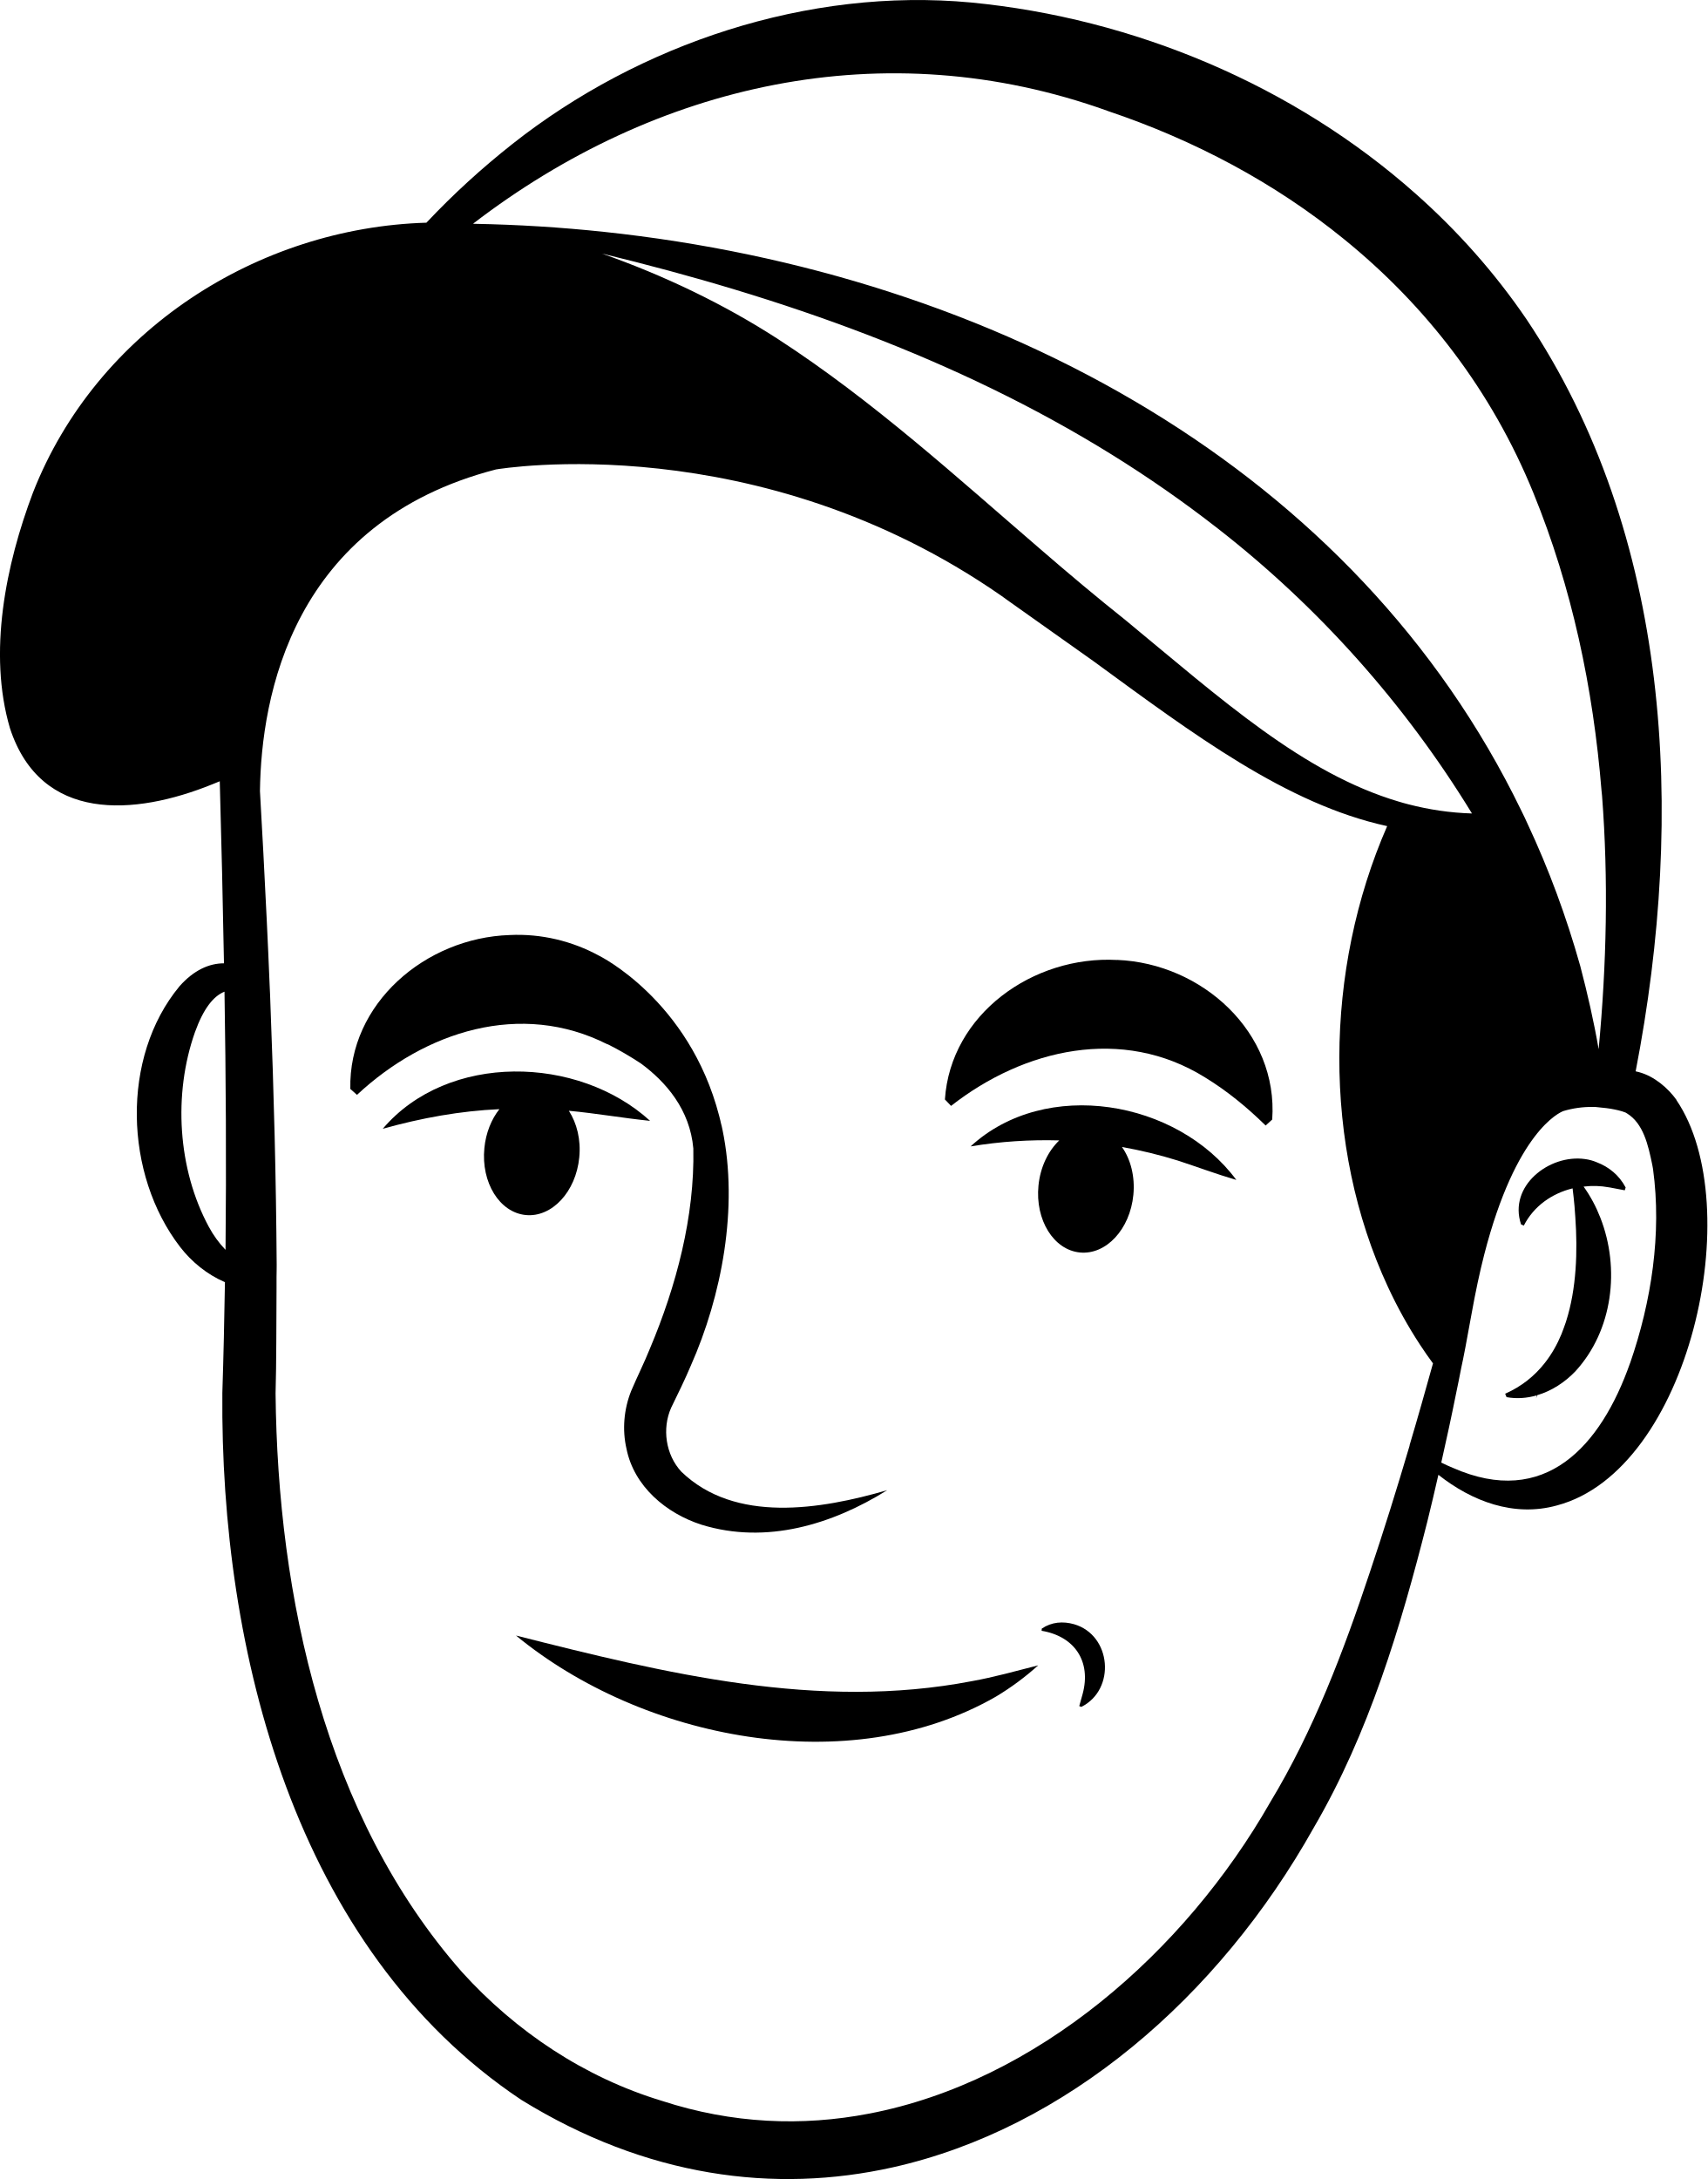
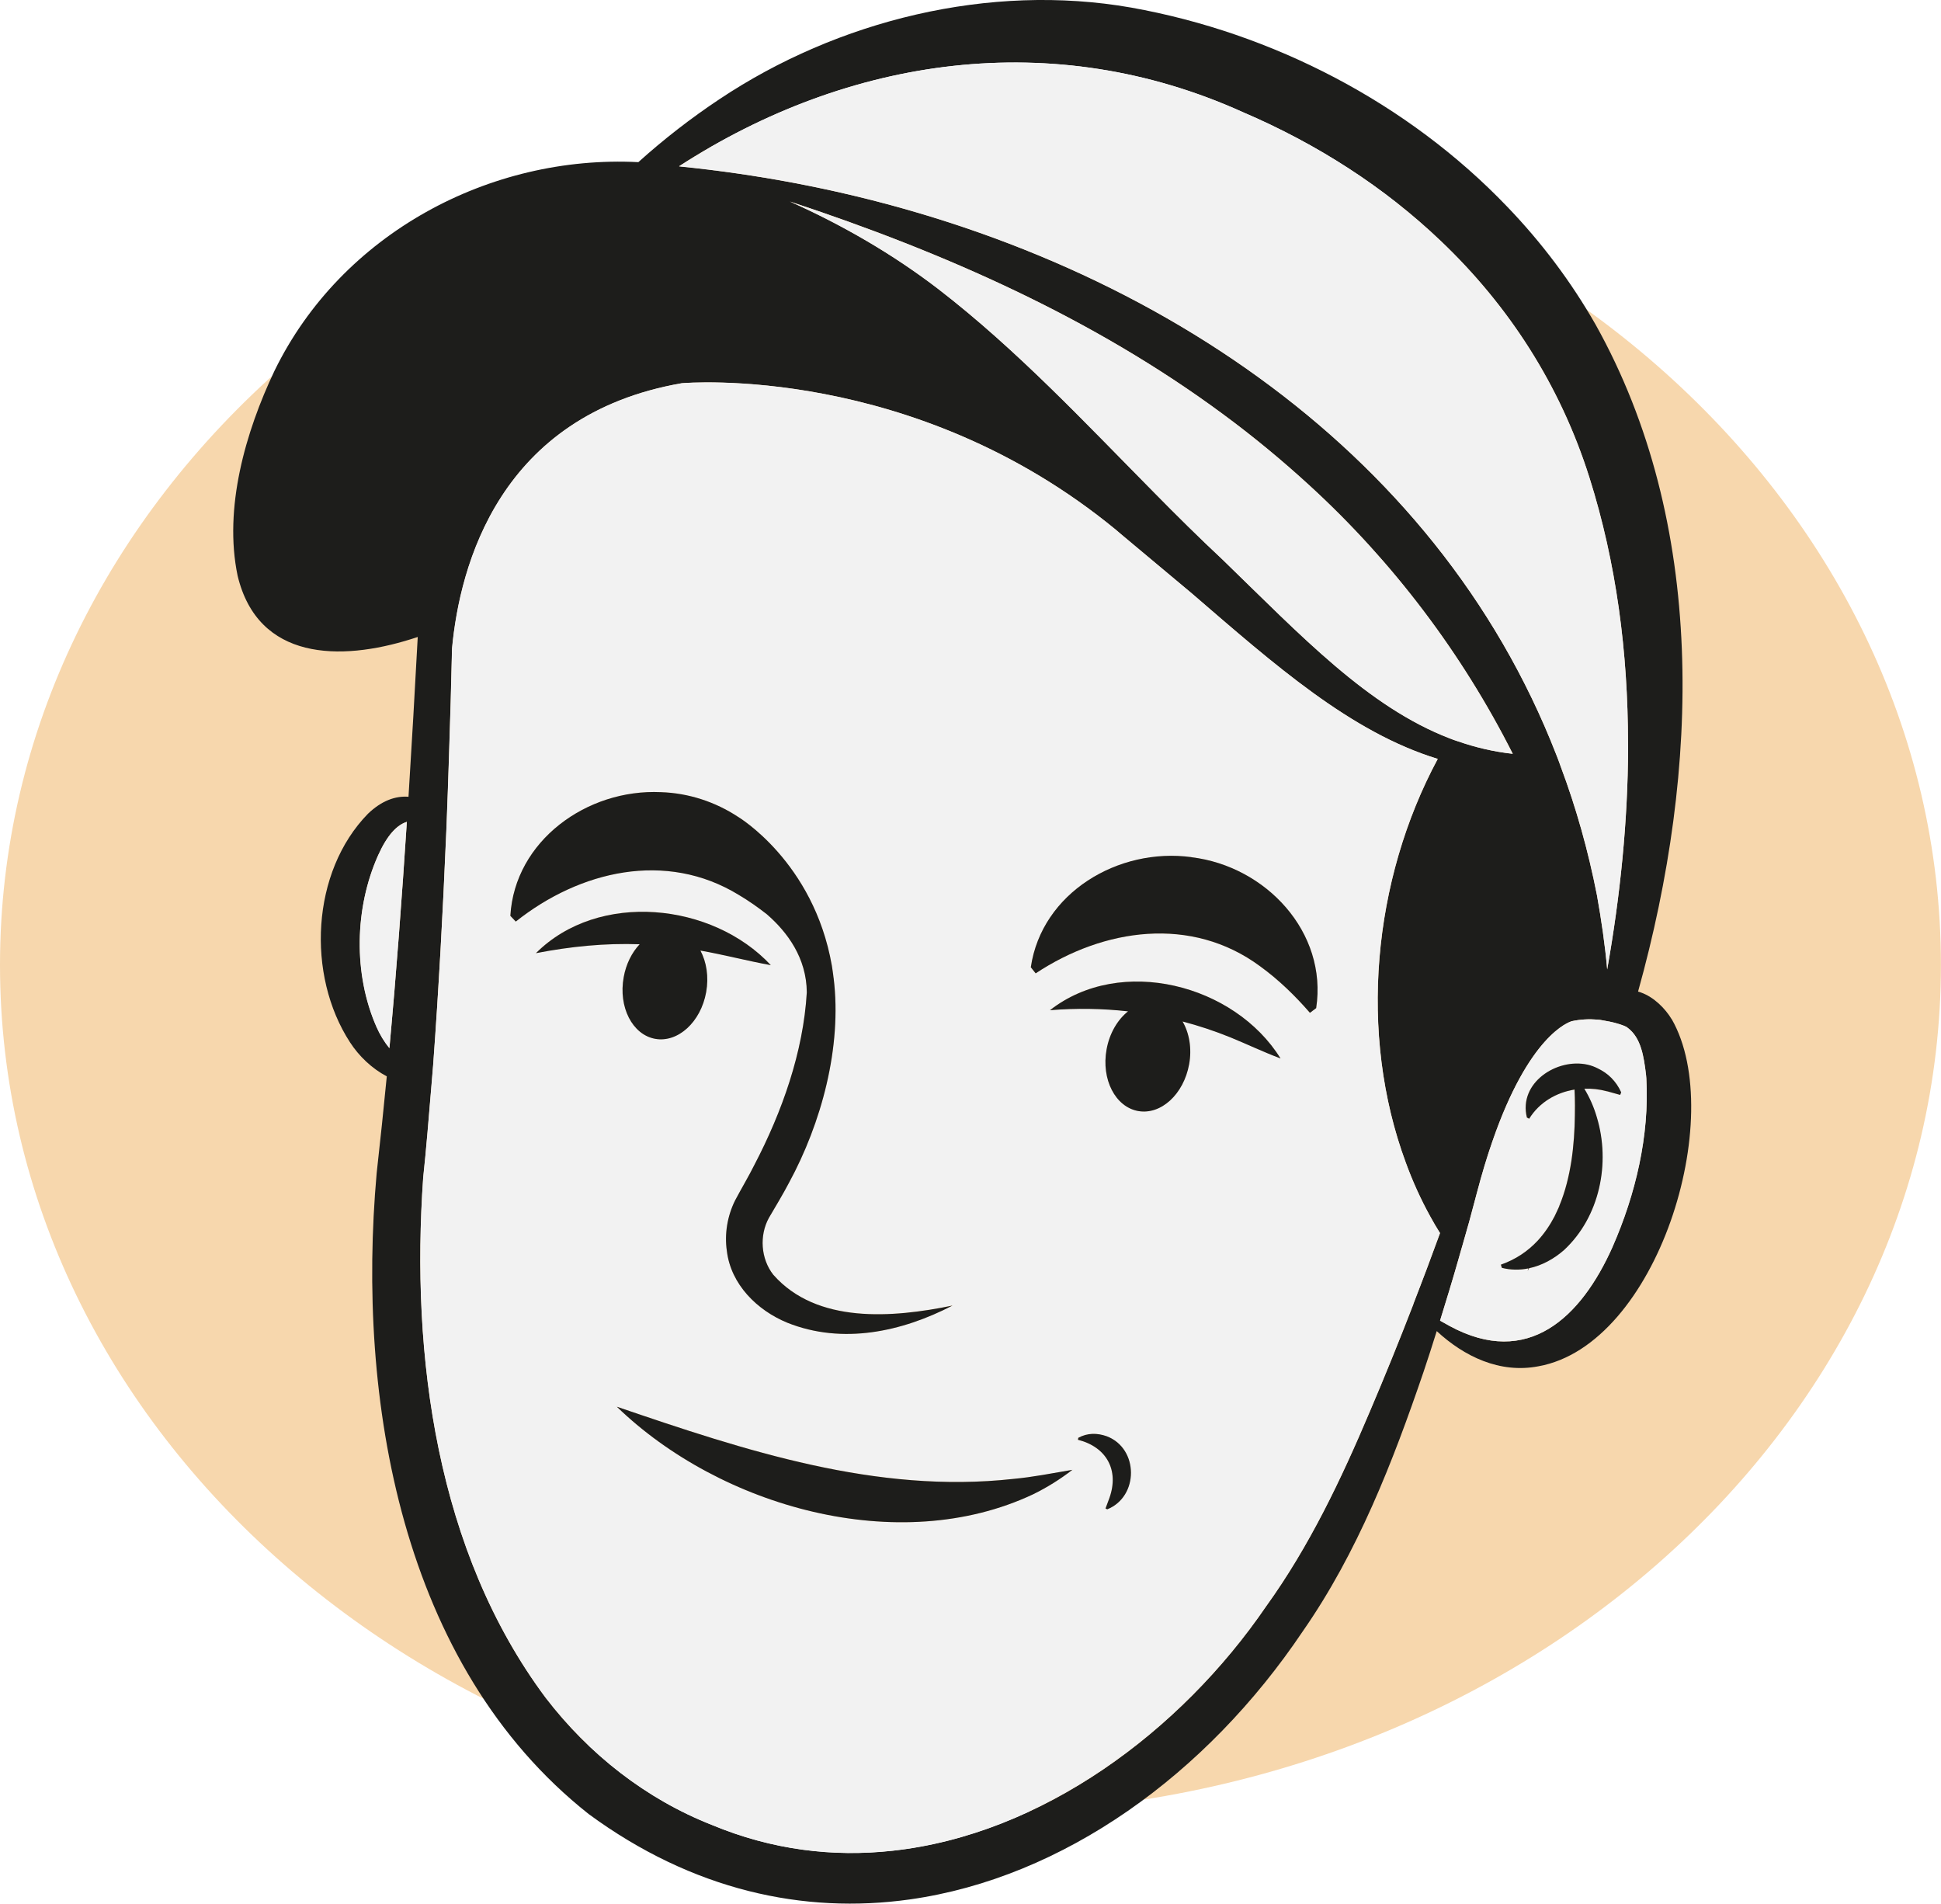
- <svg xmlns="http://www.w3.org/2000/svg" id="logo" class="logo" viewBox="0 0 230.68 294.33">
-   <g>
-     <path class="cls-1" d="m217.91,158.27c-.63-.54-1.36-.96-2.17-1.27-.52-.22-1.06-.37-1.61-.44-4.8-.68-10.38,3.62-8.63,8.83l.37.16c1.35-2.65,3.82-4.35,6.59-5.03.1.8.19,1.61.26,2.41.04.5.08.99.11,1.51h0c.32,4.53.17,9.62-1.25,14.05-.02.07-.04.15-.07.21-.17.48-.33.95-.52,1.42,0,0-.01.02-.01.03s0,.02-.01.03c-.59,1.42-1.33,2.74-2.27,3.93h0c-1.36,1.73-3.11,3.16-5.35,4.15l.19.46c1.38.25,2.76.14,4.08-.24-.03.14-.07.27-.1.41.06-.14.12-.3.18-.44,1.94-.57,3.72-1.74,5.13-3.21,5.08-5.53,6.07-13.9,3.38-20.76-.58-1.49-1.33-2.9-2.26-4.2,1.13-.14,2.29-.11,3.42.1.06,0,.13.01.19.03l1.95.37.12-.38c-.45-.84-1.02-1.55-1.7-2.12Z" />
-     <path class="cls-1" d="m226.49,148.56c-1.12-1.56-2.97-3.18-5.06-3.74-.15-.03-.29-.07-.45-.11,6.79-35.02,4.72-72.55-14.75-101.59-4.27-6.27-9.32-11.94-14.96-16.94C174.75,11.5,153.17,2.46,131.22.34c-22.09-2.07-44.84,5.58-61.97,19.09-4.13,3.26-8.04,6.82-11.64,10.65-22.76.67-44.57,14.54-53.16,36.47-3.66,9.68-6.11,21.63-3.1,31.83,4.18,12.73,16.77,11.84,27.36,7.55.34-.14.66-.27.98-.4.23,8.19.42,16.39.57,24.59-1.99,0-4.07.91-6,3.09-7.97,9.61-7.46,25.46.08,35.23,1.54,2,3.66,3.73,6.05,4.75-.08,4.99-.19,9.98-.35,14.95-.3,34.82,9.77,75.09,40.39,95.5,16.88,10.42,34.17,12.7,50.21,9.11,23.3-5.22,43.94-22.84,56.86-45.89,7.45-12.77,11.71-27.03,15.32-41.27.52-2.12,1.03-4.24,1.51-6.38,4.52,3.57,10.19,5.75,16.01,4.14,17.94-4.74,25.86-40.51,16.14-54.77Zm-196.03,20.25c-.89-.92-1.64-1.97-2.25-3.1-4.2-7.78-4.83-17.91-1.87-26.29,1.16-3.21,2.5-4.87,3.99-5.47.19,11.62.26,23.24.14,34.86ZM149.63,14.98c11.76,3.95,22.61,9.73,31.92,17.3,11.08,8.98,19.98,20.47,25.62,34.32,5.21,12.76,8.07,26.33,9.2,40.2.03.23.05.46.07.68.87,11.31.62,22.8-.46,34.24-.65-3.78-1.51-7.52-2.48-11.22-1.9-6.76-4.28-13.16-7.12-19.22-.26-.59-.54-1.16-.83-1.75-11.23-23.17-28.92-41.15-50.16-54.09-21.88-13.34-47.52-21.33-73.78-24.12-5.82-.62-11.68-.98-17.54-1.09h-.03s-.12-.02-.12-.02c24.63-18.9,55.53-26.06,85.7-15.24Zm49.22,94.9c-2.97-.09-5.79-.52-8.54-1.23-.45-.12-.89-.23-1.33-.37-12.91-3.82-23.96-13.82-36.95-24.54-3.86-3.07-7.65-6.26-11.39-9.49-11.48-9.88-22.68-20.1-35.47-28.41-7.38-4.78-15.5-8.65-23.85-11.59,24.24,5.87,47.87,14.11,68.94,27.19,4.88,3.03,9.63,6.33,14.22,9.91,13.66,10.63,25.35,23.75,34.38,38.52Zm-8.4,85.36c-.02.06-.03.13-.06.2-1.67,5.66-3.43,11.3-5.31,16.9-3.57,10.74-7.61,21.41-13.47,31.1-11.57,20.27-31.56,37.73-54.2,42.06-9.02,1.74-18.46,1.38-27.97-1.72-10.44-3.16-19.71-9.33-27.03-17.41-18.5-21.01-24.9-50.65-25.18-78.15.12-4.12.1-9.6.13-14.21v-1.51c.02-.58.01-1.13.02-1.65-.08-11.69-.38-23.35-.84-35.03-.03-.91-.06-1.82-.11-2.73-.24-5.97-.54-11.94-.85-17.91l-.46-8.33c.17-12.76,4.33-36.32,31.89-43.44.62-.1,35.3-5.88,68.31,17.09.28.19.55.4.83.6,3.88,2.75,7.74,5.49,11.57,8.2,13.53,9.88,26.05,19.31,39.69,22.29-8.49,19.4-8.78,43.14.1,62.23,1.26,2.72,2.72,5.36,4.37,7.87.55.84,1.12,1.66,1.72,2.47-1.03,3.7-2.07,7.39-3.17,11.08Zm29.78-11.13c-3.96,11.24-11.48,19.66-23.95,14.16-.52-.22-1.05-.45-1.56-.71.71-3.16,1.4-6.32,2.03-9.48l.33-1.6h0c.12-.58.23-1.16.34-1.73.3-1.34.74-3.65,1.38-7.22.54-3,1.11-5.68,1.72-8.06,4.3-16.71,10.22-19.22,10.71-19.4,1.25-.37,2.55-.56,3.89-.55.12,0,.25,0,.38,0l1.52.16c.19.02.37.05.56.08.68.12,1.42.27,2.04.52.07.04.13.07.2.12,2.2,1.37,2.85,4.23,3.41,6.96.03.19.07.37.1.56,1.19,8.72-.22,17.89-3.09,26.18Z" />
-     <path class="cls-1" d="m150.92,129.67c-11.35-.62-22.5,7.32-23.26,18.84l.83.87c9.87-7.73,23.15-10.8,34.31-3.85,2.98,1.82,5.68,4.04,8.19,6.5l.89-.81c.83-11.77-9.47-21.1-20.96-21.56Z" />
-     <path class="cls-1" d="m131.13,154.85c4.04-.67,8.03-.92,11.98-.81-1.48,1.41-2.56,3.58-2.81,6.1-.46,4.65,2.05,8.69,5.59,9.04s6.78-3.13,7.23-7.78c.24-2.49-.37-4.81-1.54-6.47,2.52.45,5.03,1.05,7.53,1.83,2.68.87,5.15,1.81,7.92,2.62-7.96-10.77-25.77-13.88-35.91-4.52Z" />
-     <path class="cls-1" d="m145.1,219.39c-1.49-.42-3.01-.31-4.35.59l-.03.3c4.46.74,6.73,4.13,5.55,8.52l-.46,1.65.28.11c4.69-2.34,4.09-9.7-.99-11.17Z" />
-     <path class="cls-1" d="m69.71,220.92c17.07,14.05,45.02,19.63,64.83,8.26,2.04-1.22,3.97-2.65,5.72-4.23-3.07.78-5.98,1.6-8.94,2.13-20.79,4-41.38-1.04-61.61-6.16Z" />
-     <path class="cls-1" d="m82.08,141.04c1.55.77,3.05,1.65,4.51,2.61,3.38,2.49,6.62,6.22,7.08,11.48.2,9.19-2.32,18.63-5.86,27.02-.76,1.9-1.74,3.85-2.54,5.74-.99,2.48-1.22,5.24-.63,7.8,1.02,5.1,5.37,8.73,10.13,10.26,8.76,2.71,17.71-.05,25.09-4.66-9.03,2.62-20.55,4.51-27.81-2.5-2.12-2.29-2.63-5.83-1.37-8.65.82-1.67,1.93-3.95,2.64-5.65,4.19-9.44,6.47-21.36,4.29-31.89t.01,0s0-.02-.02-.03c-.05-.29-.12-.57-.2-.86-.06-.26-.11-.51-.18-.75-.01-.08-.04-.15-.06-.24-4.07-15.67-16.23-21.63-16.23-21.63h0c-3.61-1.97-7.81-3-12.07-2.79-11.37.37-21.79,9.25-21.53,20.79l.9.8c9.17-8.56,22.13-12.77,33.85-6.82Z" />
-     <path class="cls-1" d="m76.87,150.04c3.65.34,7.23.98,10.96,1.36-9.72-8.86-27.32-9.27-36.12,1.07,5.3-1.48,10.48-2.41,15.76-2.65-1.08,1.37-1.83,3.2-2.03,5.26-.46,4.65,2.05,8.69,5.58,9.04s6.79-3.13,7.24-7.78c.24-2.4-.33-4.63-1.4-6.29Z" />
+ <svg xmlns="http://www.w3.org/2000/svg" id="logo" viewBox="0 0 239.57 234.94">
+   <defs>
+     <style>.cls-1{fill:#f2f2f2;}.cls-1,.cls-2,.cls-3{stroke-width:0px;}.cls-2{fill:#1d1d1b;}.cls-3{fill:#F7D7AD;}</style>
+   </defs>
+   <g id="Warstwa_3">
+     <ellipse class="cls-3" cx="119.78" cy="119.08" rx="119.78" ry="104.67" />
+     <path class="cls-2" d="m206.35,125.8c6.86,12.04-1.8,40.18-16.46,42.81-4.77.92-9.16-1.2-12.56-4.34-.52,1.68-1.06,3.34-1.62,5.01-3.81,11.17-8.14,22.32-14.93,32.06-11.84,17.62-29.51,30.4-48.51,33.07-13.07,1.83-26.77-1.11-39.61-10.54-23.2-18.34-28.66-51.23-26.17-79.09.45-3.98.86-7.96,1.25-11.95-1.85-.97-3.44-2.5-4.54-4.2-5.4-8.31-4.79-21.04,2.22-28.21,1.69-1.62,3.41-2.22,5-2.09.41-6.57.79-13.15,1.14-19.72-.27.09-.53.17-.81.26-8.76,2.75-18.9,2.66-21.42-7.81-1.75-8.36.98-17.78,4.54-25.28,8.29-17.01,26.66-26.7,44.92-25.77,3.13-2.82,6.49-5.43,10.01-7.77C103.37,2.52,122.1-2.14,139.64.94c17.44,3.12,34.14,11.76,46.41,24.59,4.2,4.37,7.87,9.23,10.89,14.53,13.7,24.51,12.93,54.7,5.24,82.31.12.03.23.07.35.11,1.63.58,3.02,2,3.81,3.32Zm-7.31,28.05c2.83-6.46,4.55-13.71,4.16-20.77-.01-.16-.03-.3-.04-.46-.27-2.22-.6-4.55-2.28-5.79-.04-.04-.09-.08-.15-.11-.49-.24-1.07-.41-1.6-.54-.15-.04-.28-.07-.44-.1l-1.21-.22c-.1-.01-.21-.02-.3-.03-1.07-.09-2.12-.03-3.16.19-.4.11-5.3,1.74-9.82,14.84-.65,1.86-1.28,3.97-1.91,6.34-.74,2.82-1.24,4.63-1.56,5.7-.12.44-.25.91-.39,1.35h0s-.36,1.27-.36,1.27c-.71,2.49-1.47,4.97-2.24,7.46.4.23.79.45,1.2.67,9.63,5.21,16.2-1.04,20.1-9.79Zm1.91-61.61c0-.18,0-.35-.01-.54-.01-11.18-1.43-22.23-4.77-32.79-3.62-11.46-10-21.23-18.3-29.14-6.97-6.66-15.28-12-24.44-15.92-23.46-10.61-48.66-6.87-69.61,6.66l.09.02h.02c4.69.48,9.35,1.15,13.98,2.02,20.84,3.93,40.86,11.99,57.52,24.08,16.18,11.74,29.18,27.27,36.68,46.56.19.48.37.96.54,1.45,1.88,5.03,3.37,10.32,4.46,15.85.54,3.03.99,6.08,1.26,9.14,1.61-9.08,2.55-18.28,2.58-27.39Zm-20.99-.76c2.16.75,4.38,1.28,6.76,1.54-6.27-12.4-14.79-23.67-25.03-33.06-3.45-3.17-7.03-6.12-10.75-8.86-16.03-11.84-34.42-19.96-53.44-26.23,6.5,2.9,12.75,6.52,18.35,10.82,9.7,7.49,18.01,16.39,26.57,25.05,2.78,2.83,5.6,5.62,8.51,8.34,9.72,9.41,17.91,18.14,28,22.04.34.14.69.26,1.04.37Zm-2.23,60.68c-.43-.68-.83-1.37-1.22-2.08-1.17-2.12-2.16-4.32-2.99-6.59-5.88-15.86-4.11-34.85,3.94-49.83-10.74-3.28-20.15-11.63-30.35-20.42-2.88-2.42-5.81-4.85-8.74-7.31l-.62-.53c-24.95-20.53-53.1-18.14-53.6-18.1-22.52,3.92-27.39,22.51-28.35,32.72l-.17,6.7c-.15,4.81-.29,9.61-.48,14.4-.02.73-.06,1.46-.09,2.19-.4,9.38-.91,18.73-1.59,28.11-.03.42-.07.85-.11,1.32l-.1,1.21c-.31,3.7-.66,8.08-1.02,11.37-1.55,22.05,1.66,46.19,15.12,64.21,5.33,6.95,12.36,12.49,20.52,15.69,7.4,3.08,14.94,3.99,22.29,3.18,18.4-2,35.54-14.69,46.12-30.18,5.31-7.37,9.25-15.66,12.79-24.03,1.86-4.36,3.64-8.76,5.35-13.18.02-.05.04-.11.05-.16,1.12-2.88,2.2-5.77,3.26-8.67Zm-129.66-22.82c.85-9.3,1.54-18.61,2.15-27.93-1.23.39-2.42,1.63-3.54,4.12-2.92,6.52-3.07,14.67-.21,21.17.42.95.95,1.83,1.6,2.63Z" />
+     <path class="cls-1" d="m203.2,133.09c.4,7.05-1.32,14.31-4.16,20.77-3.89,8.75-10.47,15-20.1,9.79-.41-.22-.8-.44-1.2-.67.77-2.49,1.53-4.97,2.24-7.46l.36-1.26h0c.14-.46.26-.93.39-1.36.32-1.06.82-2.87,1.56-5.7.62-2.37,1.26-4.48,1.91-6.34,4.52-13.1,9.42-14.73,9.82-14.84,1.03-.22,2.08-.28,3.16-.19.09.01.2.02.3.03l1.21.22c.16.03.29.06.44.1.53.14,1.11.3,1.6.54.05.03.1.07.15.11,1.68,1.24,2.01,3.57,2.28,5.79.01.16.03.3.04.46Zm-3.24,2.03l.12-.3c-.31-.7-.73-1.3-1.23-1.8-.47-.48-1.03-.85-1.66-1.16-.41-.21-.82-.35-1.26-.46-3.8-.85-8.55,2.24-7.49,6.52l.28.15c1.26-2.03,3.34-3.23,5.6-3.6.03.66.05,1.3.05,1.95,0,.4,0,.8-.01,1.22-.02,1.82-.14,3.75-.43,5.65-.3,1.91-.76,3.78-1.48,5.51-.01.05-.04.11-.06.17-.17.36-.33.74-.51,1.09,0,.01-.01.02-.01.03,0,0-.01.01-.01.02-.57,1.09-1.25,2.1-2.08,3-1.2,1.29-2.7,2.32-4.55,2.97l.12.39c1.08.28,2.2.29,3.28.07-.03.1-.07.21-.1.32.06-.11.11-.24.18-.34,1.58-.33,3.08-1.16,4.31-2.24,4.43-4.1,5.76-10.75,4.05-16.4-.36-1.24-.89-2.42-1.54-3.51.92-.04,1.84.06,2.73.3.05.01.1.02.15.03l1.54.43Z" />
+     <path class="cls-1" d="m200.94,91.71c.01.19.01.36.01.54-.03,9.11-.97,18.31-2.58,27.39-.27-3.06-.72-6.11-1.26-9.14-1.08-5.53-2.57-10.82-4.46-15.85-.17-.49-.35-.97-.54-1.45-7.5-19.29-20.49-34.82-36.68-46.56-16.65-12.09-36.68-20.15-57.52-24.08-4.62-.87-9.29-1.54-13.98-2.01h-.02s-.09-.03-.09-.03c20.94-13.54,46.14-17.28,69.61-6.66,9.16,3.93,17.47,9.26,24.44,15.92,8.3,7.9,14.67,17.68,18.3,29.14,3.34,10.56,4.76,21.61,4.77,32.79Z" />
+     <path class="cls-2" d="m200.09,134.82l-.12.3-1.54-.43s-.09-.02-.15-.03c-.89-.24-1.81-.34-2.73-.3.66,1.09,1.18,2.27,1.54,3.51,1.71,5.65.37,12.3-4.05,16.4-1.23,1.08-2.73,1.91-4.31,2.24-.06.1-.11.23-.18.34.03-.11.07-.22.1-.32-1.08.22-2.2.21-3.28-.07l-.12-.39c1.85-.65,3.35-1.68,4.55-2.97.83-.9,1.51-1.91,2.08-3,0-.01.01-.02.01-.02,0-.01.01-.02.01-.03.18-.35.34-.73.51-1.09.02-.05.05-.11.06-.17.72-1.73,1.18-3.6,1.48-5.51.29-1.91.41-3.83.43-5.65.01-.42.01-.82.01-1.22,0-.65-.02-1.29-.05-1.95-2.26.37-4.34,1.57-5.6,3.6l-.28-.15c-1.06-4.28,3.69-7.37,7.49-6.52.44.1.85.25,1.26.46.62.3,1.19.68,1.66,1.16.5.5.92,1.1,1.23,1.8Z" />
+     <path class="cls-1" d="m186.71,93.03c-2.37-.26-4.6-.79-6.76-1.54-.35-.11-.7-.24-1.04-.37-10.09-3.89-18.29-12.62-28-22.04-2.91-2.72-5.73-5.51-8.51-8.34-8.56-8.65-16.87-17.56-26.57-25.05-5.6-4.3-11.85-7.92-18.35-10.82,19.03,6.27,37.42,14.39,53.44,26.23,3.72,2.74,7.3,5.7,10.75,8.86,10.25,9.39,18.77,20.66,25.03,33.06Z" />
+     <path class="cls-1" d="m176.51,150.09c.39.71.79,1.41,1.22,2.08-1.06,2.91-2.13,5.79-3.26,8.67-.01.04-.03.1-.05.16-1.71,4.43-3.49,8.82-5.35,13.18-3.54,8.37-7.48,16.66-12.79,24.03-10.58,15.49-27.72,28.18-46.12,30.18-7.34.81-14.88-.09-22.29-3.18-8.15-3.21-15.18-8.75-20.52-15.69-13.46-18.03-16.67-42.17-15.12-64.21.36-3.29.71-7.67,1.02-11.37l.1-1.21c.04-.47.08-.91.11-1.32.69-9.37,1.2-18.72,1.59-28.11.03-.73.07-1.46.09-2.19.19-4.79.33-9.59.48-14.4l.17-6.7c.96-10.21,5.82-28.8,28.35-32.72.5-.04,28.65-2.43,53.6,18.1l.62.53c2.93,2.46,5.85,4.89,8.74,7.31,10.2,8.79,19.61,17.14,30.35,20.42-8.05,14.97-9.82,33.97-3.94,49.83.83,2.27,1.82,4.47,2.99,6.59Zm-14.06-25.68c1.43-9.37-6.22-17.52-15.39-18.62-9.05-1.23-18.49,4.41-19.84,13.59l.6.75c8.4-5.56,19.23-7.15,27.72-.86,2.27,1.65,4.29,3.6,6.13,5.73l.77-.58Zm-10.58,3.6c2.09.86,4.01,1.78,6.18,2.6-5.68-9.13-19.73-12.78-28.46-5.95,3.28-.27,6.49-.22,9.64.14-1.28,1.03-2.28,2.7-2.65,4.7-.67,3.7,1.08,7.09,3.89,7.6,2.82.51,5.63-2.07,6.3-5.77.35-1.97.01-3.87-.81-5.28,1.99.52,3.96,1.17,5.9,1.96Zm-18.83,49.67c3.52.89,5.11,3.74,3.88,7.19l-.48,1.29.22.1c3.91-1.57,3.89-7.5-.06-9.01-1.17-.43-2.4-.44-3.52.19l-.04.24Zm-5.53,6.73c1.72-.84,3.35-1.86,4.85-3.02-2.51.43-4.88.91-7.29,1.12-16.91,1.86-33.06-3.5-48.94-8.91,12.77,12.36,34.78,18.63,51.38,10.81Zm-9.96-23.3c-7.39,1.52-16.75,2.28-22.11-3.8-1.54-1.97-1.73-4.84-.54-7.01.76-1.29,1.81-3.04,2.49-4.35,3.96-7.29,6.56-16.69,5.5-25.26t.01-.01l-.02-.02c-.02-.24-.06-.47-.09-.71-.03-.21-.06-.42-.09-.61l-.03-.19c-2.25-12.82-11.6-18.37-11.6-18.37h0c-2.77-1.81-6.06-2.91-9.49-3.02-9.13-.44-18.05,6-18.59,15.26l.67.71c7.89-6.27,18.55-8.8,27.54-3.28,1.2.72,2.34,1.52,3.45,2.38,2.54,2.22,4.89,5.4,4.93,9.64-.43,7.38-3.06,14.78-6.45,21.25-.73,1.47-1.63,2.98-2.41,4.44-.95,1.92-1.31,4.11-1.01,6.2.49,4.16,3.74,7.34,7.45,8.87,6.84,2.74,14.19,1.1,20.4-2.11Zm-31.11-43.81c2.9.51,5.72,1.26,8.69,1.8-7.22-7.73-21.28-9.2-28.99-1.48,4.34-.84,8.55-1.25,12.8-1.1-.96,1.02-1.68,2.44-1.97,4.07-.67,3.7,1.08,7.09,3.88,7.6,2.81.51,5.64-2.07,6.3-5.76.34-1.91.04-3.74-.71-5.13Z" />
+     <path class="cls-2" d="m147.06,105.79c9.17,1.1,16.82,9.25,15.39,18.62l-.77.58c-1.84-2.12-3.86-4.08-6.13-5.73-8.49-6.29-19.32-4.7-27.72.86l-.6-.75c1.34-9.18,10.79-14.82,19.84-13.59Z" />
+     <path class="cls-2" d="m158.04,130.62c-2.17-.82-4.08-1.74-6.18-2.6-1.95-.79-3.92-1.44-5.9-1.96.82,1.41,1.17,3.31.81,5.28-.67,3.7-3.48,6.28-6.3,5.77-2.81-.51-4.56-3.91-3.89-7.6.36-2,1.36-3.67,2.65-4.7-3.16-.35-6.36-.41-9.64-.14,8.73-6.83,22.79-3.19,28.46,5.95Z" />
+     <path class="cls-2" d="m136.93,184.87c1.23-3.45-.36-6.3-3.88-7.19l.04-.24c1.12-.62,2.35-.61,3.52-.19,3.96,1.51,3.97,7.44.06,9.01l-.22-.1.48-1.29Z" />
+     <path class="cls-2" d="m132.36,181.39c-1.5,1.16-3.13,2.18-4.85,3.02-16.6,7.82-38.61,1.55-51.38-10.81,15.88,5.42,32.03,10.78,48.94,8.91,2.41-.22,4.78-.7,7.29-1.12Z" />
+     <path class="cls-2" d="m95.45,157.32c5.36,6.08,14.71,5.32,22.11,3.8-6.21,3.22-13.56,4.85-20.4,2.11-3.71-1.53-6.96-4.72-7.45-8.87-.3-2.08.06-4.28,1.01-6.2.77-1.46,1.68-2.97,2.41-4.44,3.38-6.48,6.02-13.87,6.45-21.25-.03-4.24-2.38-7.43-4.93-9.64-1.1-.86-2.25-1.67-3.45-2.38-9-5.52-19.65-2.99-27.54,3.28l-.67-.71c.54-9.26,9.46-15.69,18.59-15.26,3.43.11,6.72,1.21,9.49,3.03h0s9.35,5.54,11.6,18.36l.03.19c.03.2.06.41.09.61.03.24.07.47.09.71l.02.02s-.01,0-.01.01c1.06,8.57-1.54,17.97-5.5,25.26-.68,1.31-1.73,3.06-2.49,4.35-1.19,2.17-1,5.04.54,7.01Z" />
+     <path class="cls-2" d="m95.14,119.11c-2.97-.54-5.79-1.29-8.69-1.8.75,1.4,1.05,3.23.71,5.13-.66,3.69-3.49,6.27-6.3,5.76-2.8-.51-4.55-3.91-3.88-7.6.29-1.63,1.01-3.05,1.97-4.07-4.25-.15-8.46.26-12.8,1.1,7.72-7.72,21.78-6.25,28.99,1.48Z" />
+     <path class="cls-1" d="m50.21,101.43c-.6,9.32-1.29,18.63-2.15,27.93-.66-.8-1.19-1.69-1.6-2.63-2.86-6.5-2.71-14.65.21-21.17,1.12-2.49,2.31-3.74,3.54-4.12Z" />
  </g>
</svg>
